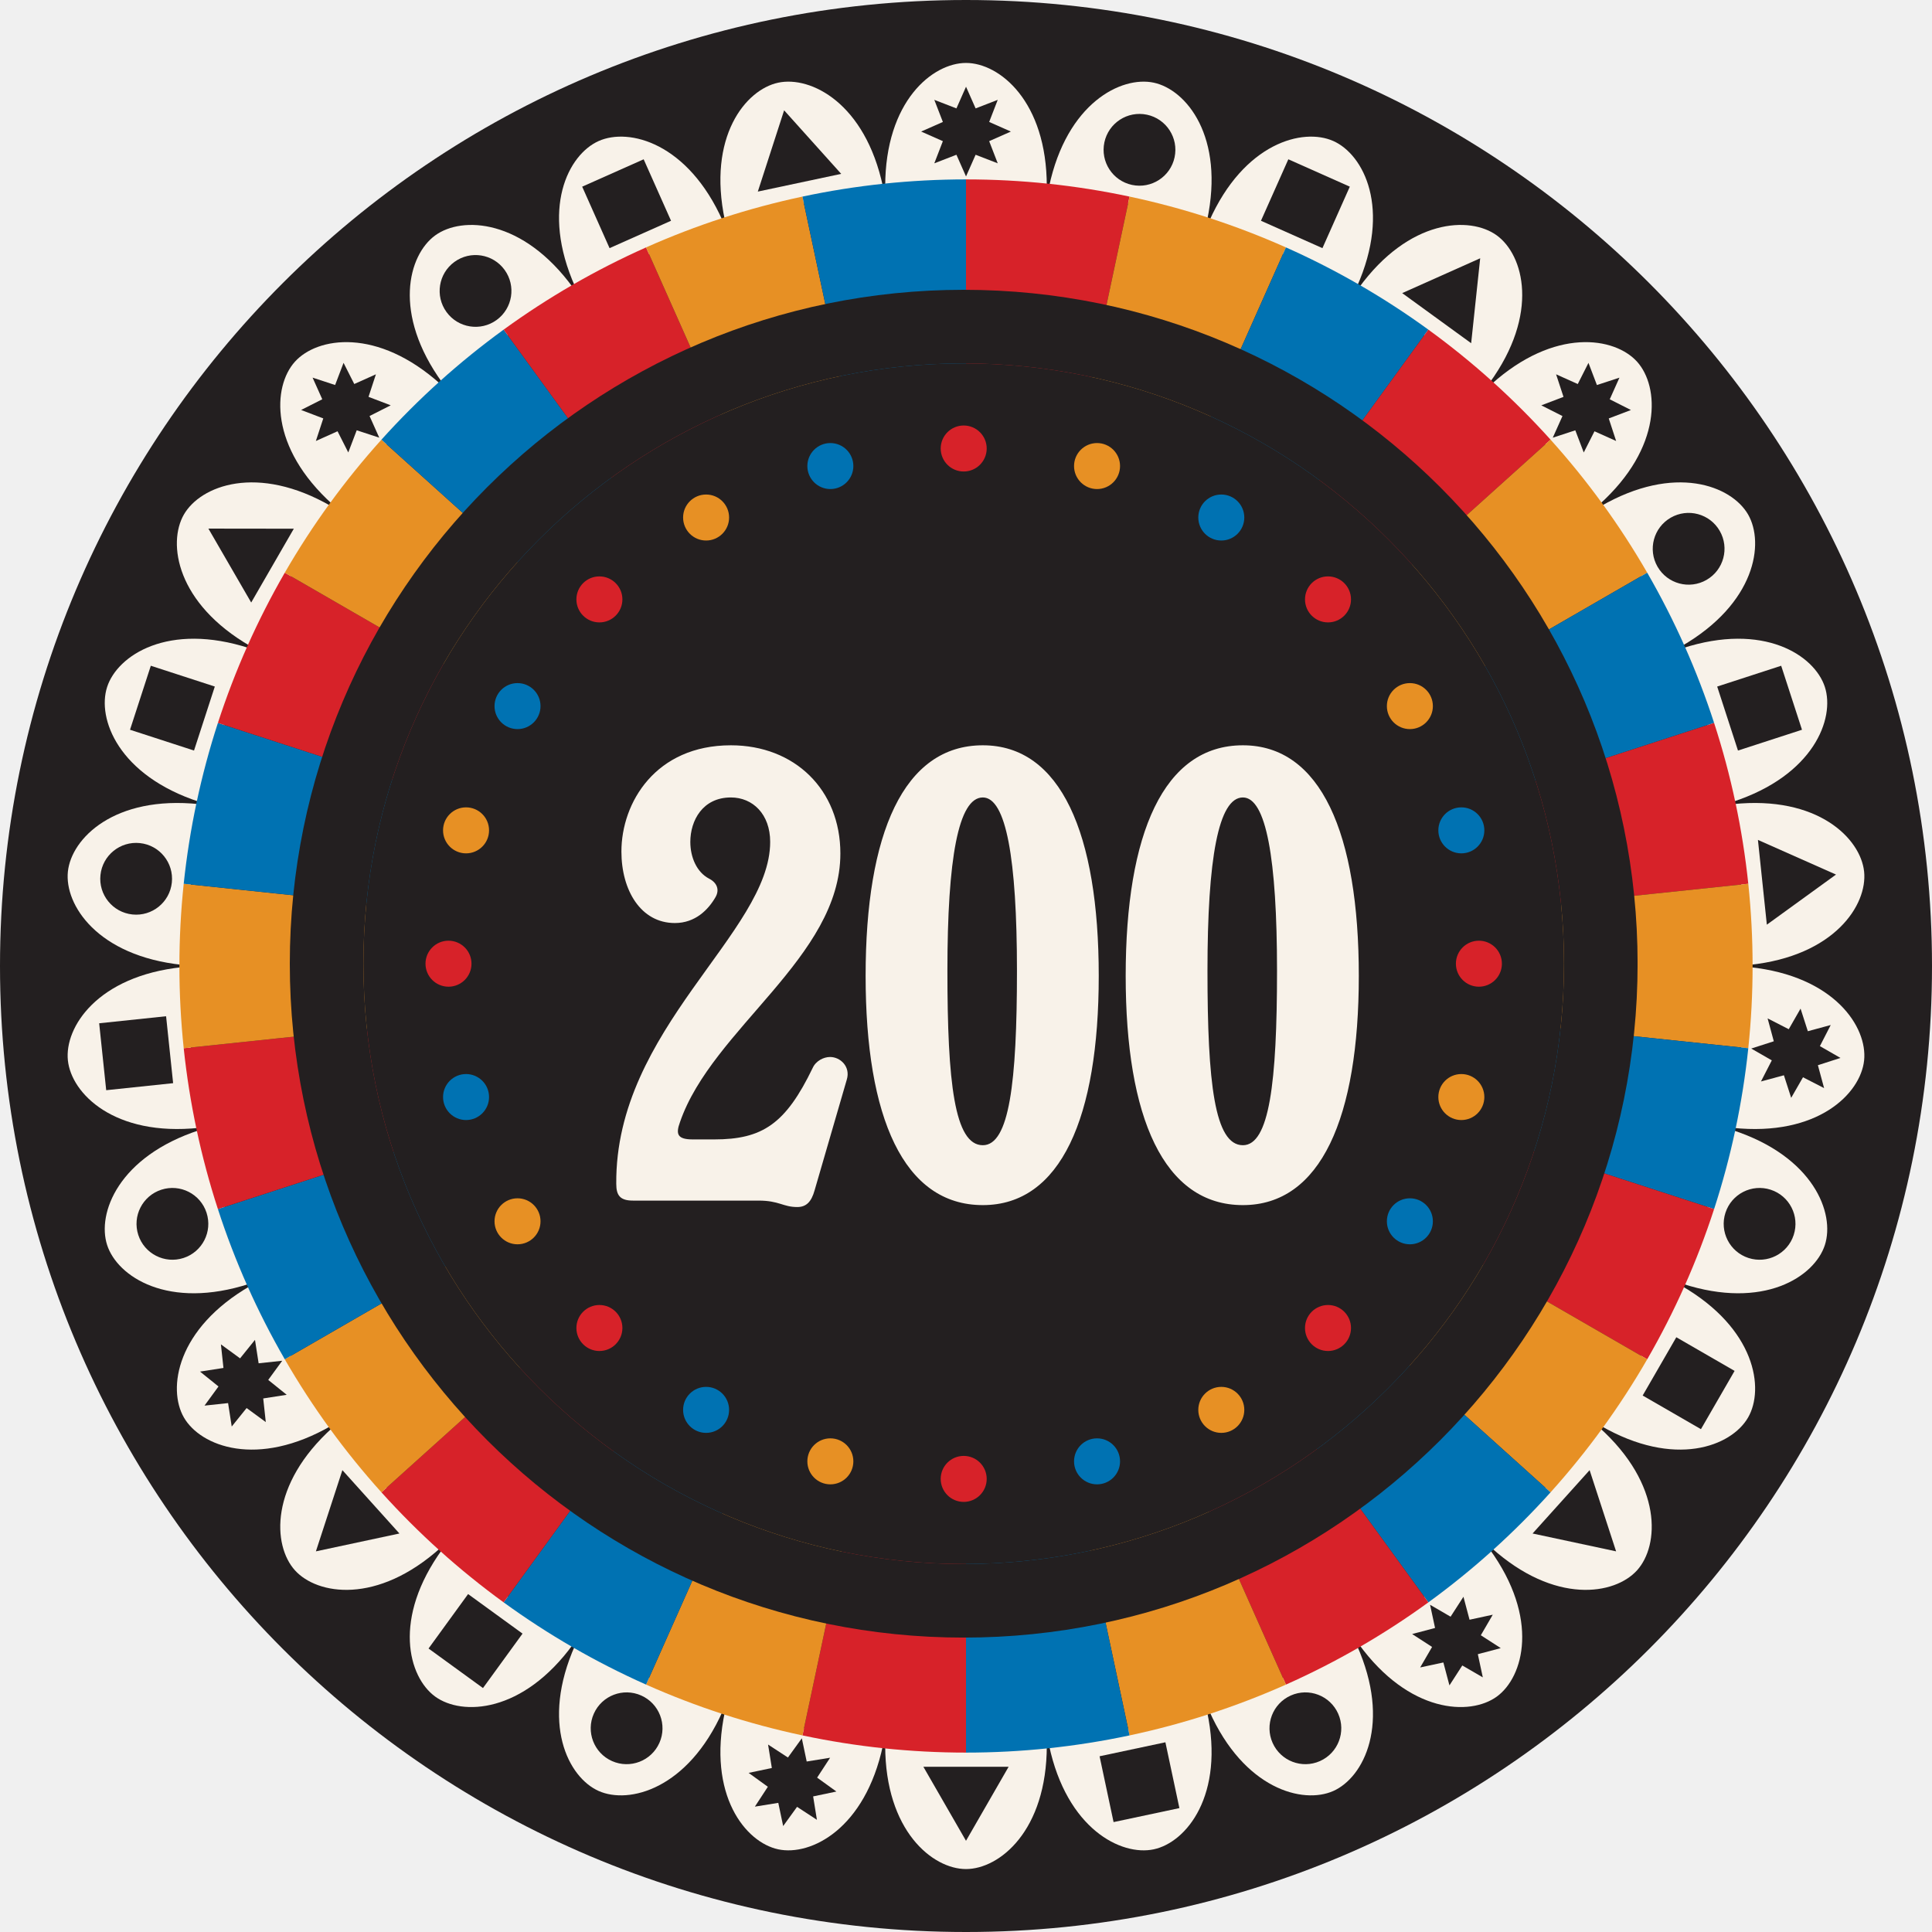
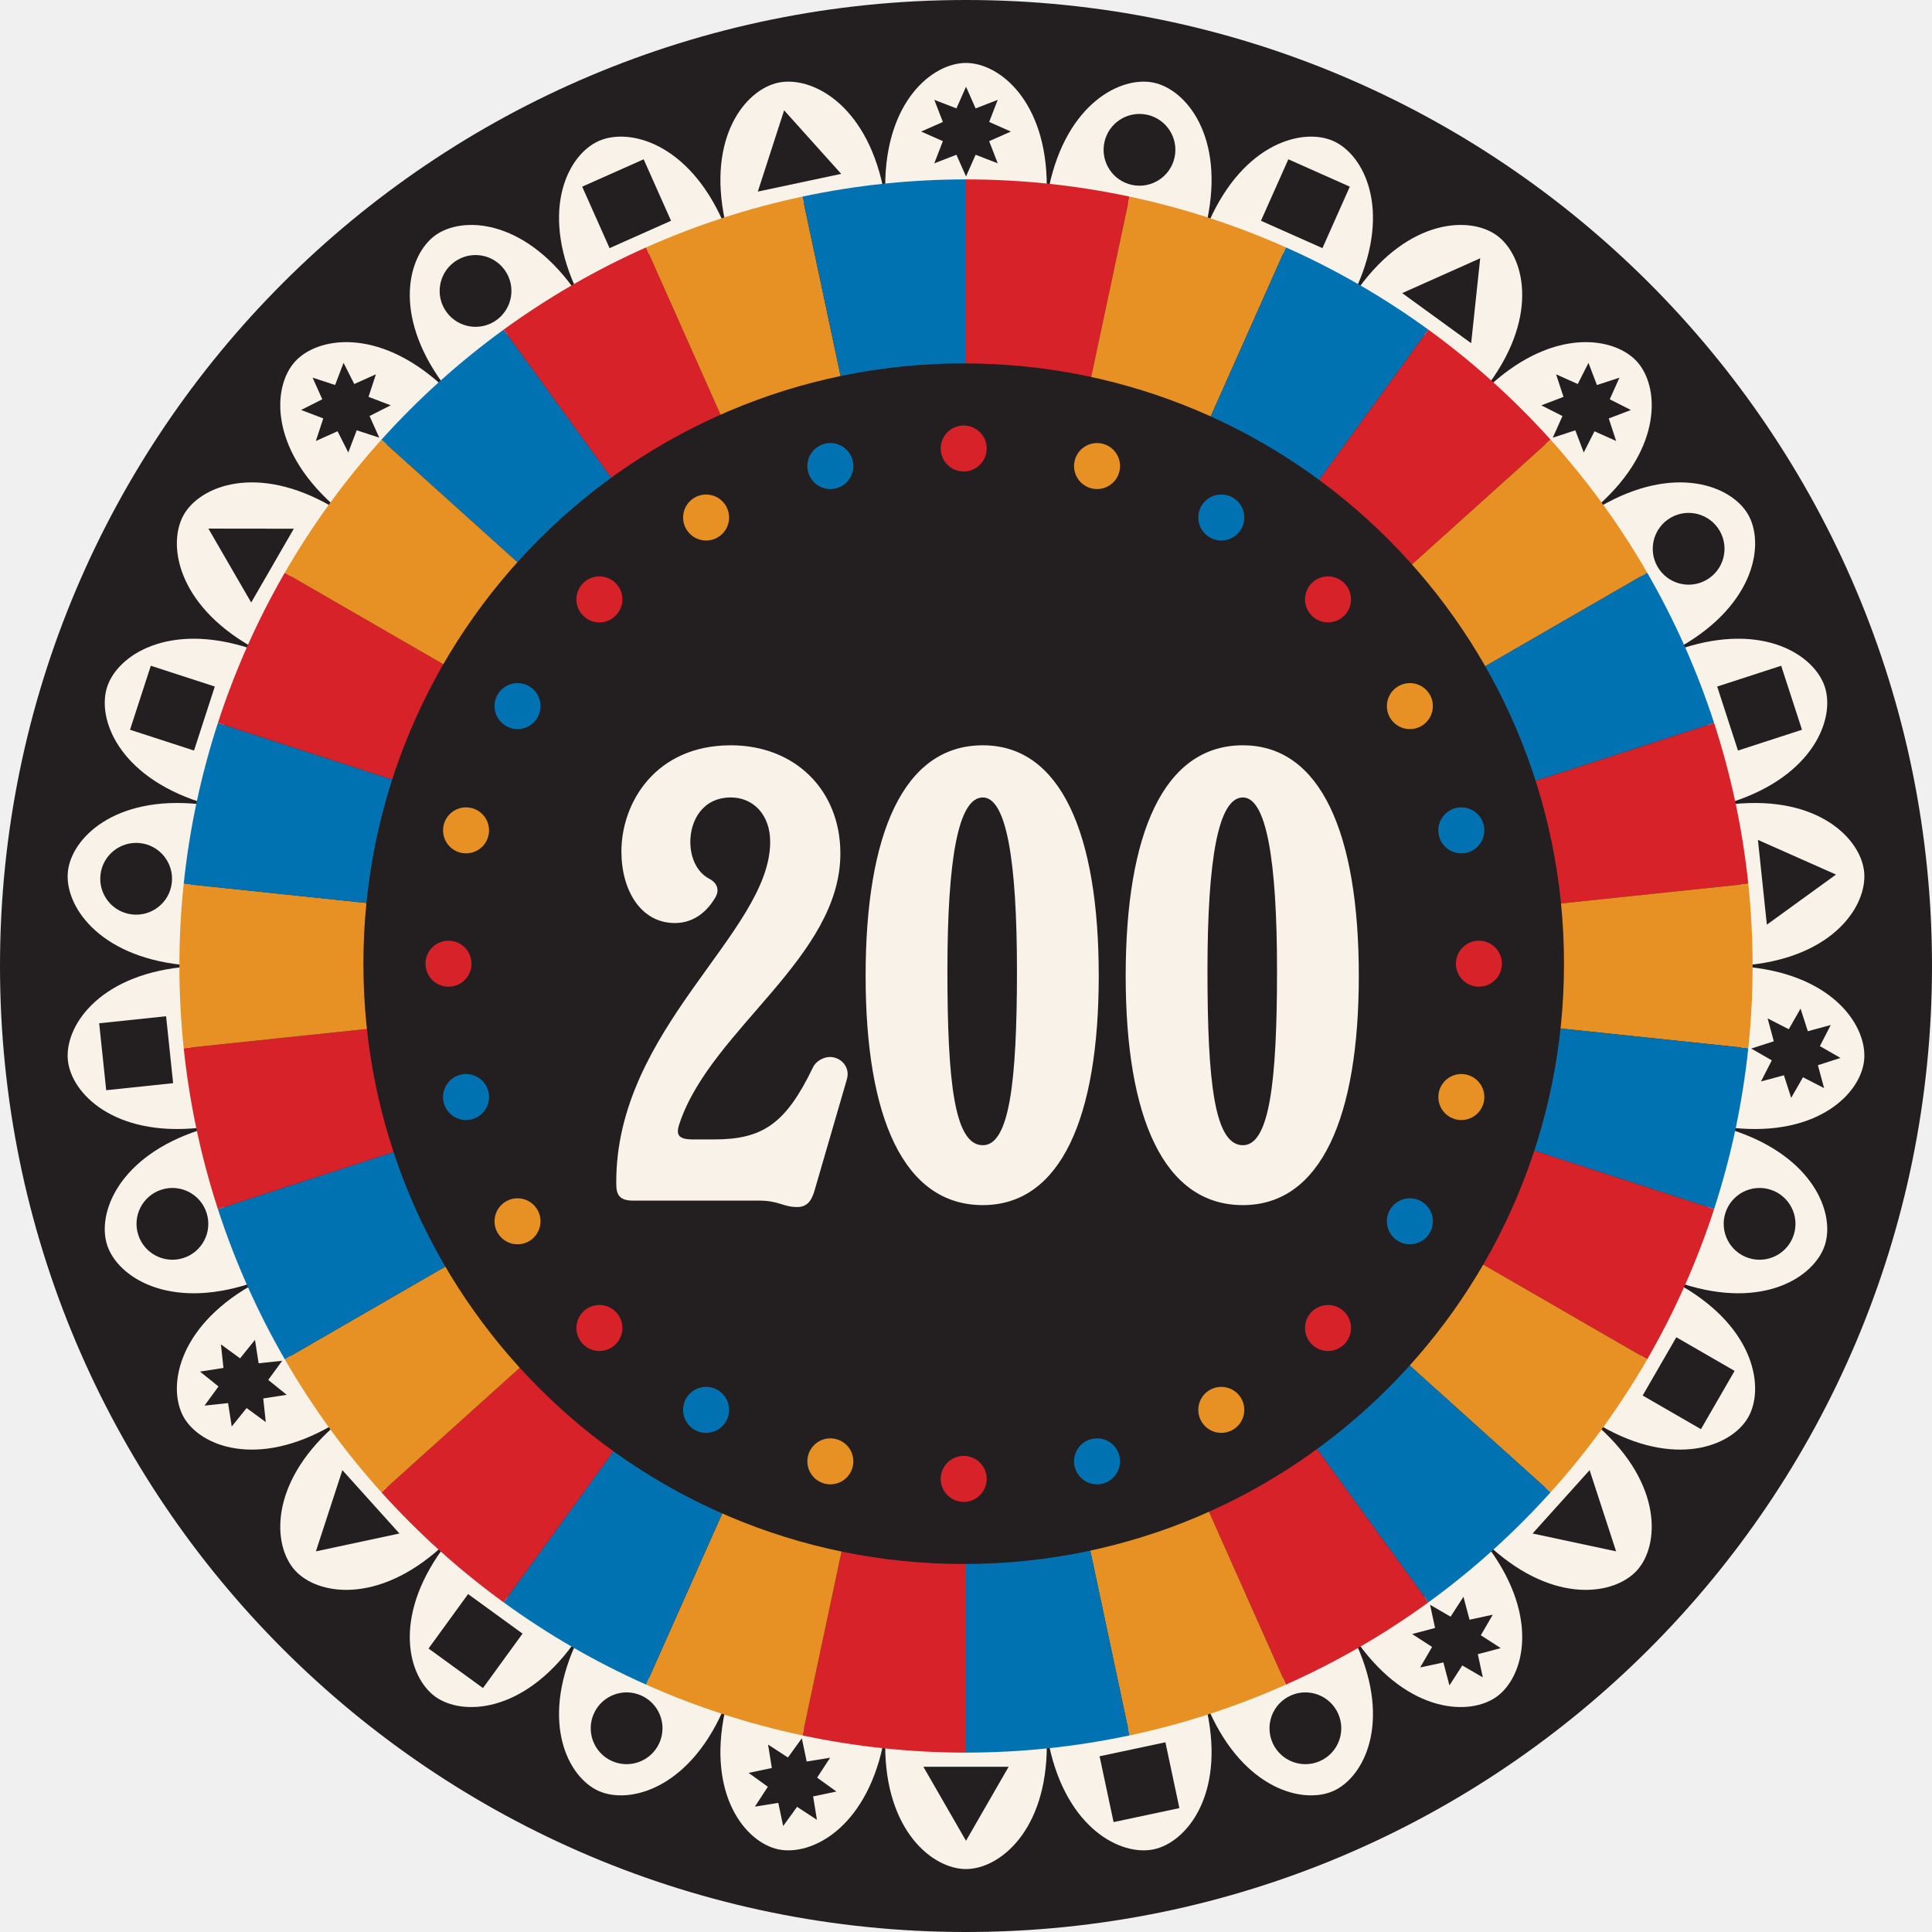
- <svg xmlns="http://www.w3.org/2000/svg" xmlns:xlink="http://www.w3.org/1999/xlink" width="420" height="420" viewBox="0 0 420 420" fill="none">
+ <svg xmlns="http://www.w3.org/2000/svg" width="420" height="420" viewBox="0 0 420 420" fill="none">
  <rect width="420" height="420" rx="210" fill="#231F20" />
  <g clip-path="url(#clip0_765_2)">
    <rect width="404" height="404" transform="translate(8 8)" fill="#231F20" />
    <path d="M228.05 40.598C231.917 22.406 243.742 16.469 250.817 17.973C257.891 19.477 266.279 29.71 262.413 47.902L228.05 40.598Z" fill="#F8F2E9" />
    <path d="M295.391 62.585C306.323 47.539 319.541 46.925 325.392 51.176C331.244 55.427 334.744 68.188 323.812 83.234L295.391 62.585Z" fill="#F8F2E9" />
    <path d="M347.968 110.062C364.074 100.762 376.399 105.578 380.016 111.841C383.632 118.105 381.64 131.186 365.533 140.485L347.968 110.062Z" fill="#F8F2E9" />
    <path d="M376.688 174.818C395.185 172.874 404.486 182.286 405.242 189.479C405.998 196.672 398.857 207.812 380.361 209.756L376.688 174.818Z" fill="#F8F2E9" />
    <path d="M376.587 245.658C394.275 251.405 398.944 263.786 396.709 270.665C394.474 277.544 383.419 284.816 365.731 279.069L376.587 245.658Z" fill="#F8F2E9" />
    <path d="M347.681 310.333C361.503 322.777 360.732 335.987 355.892 341.362C351.052 346.737 337.996 348.884 324.174 336.44L347.681 310.333Z" fill="#F8F2E9" />
    <path d="M294.969 357.658C302.534 374.649 296.457 386.403 289.849 389.345C283.242 392.286 270.441 388.938 262.876 371.947L294.969 357.658Z" fill="#F8F2E9" />
    <path d="M227.565 379.453C227.565 398.051 217.233 406.317 210 406.317C202.767 406.317 192.435 398.051 192.435 379.453H227.565Z" fill="#F8F2E9" />
    <path d="M157.124 371.947C149.559 388.938 136.758 392.286 130.151 389.345C123.543 386.403 117.466 374.649 125.031 357.658L157.124 371.947Z" fill="#F8F2E9" />
    <path d="M95.826 336.439C82.004 348.884 68.948 346.737 64.108 341.362C59.268 335.987 58.497 322.777 72.319 310.332L95.826 336.439Z" fill="#F8F2E9" />
    <path d="M54.269 279.069C36.581 284.817 25.526 277.544 23.291 270.665C21.056 263.787 25.725 251.405 43.413 245.658L54.269 279.069Z" fill="#F8F2E9" />
    <path d="M39.64 209.756C21.143 207.812 14.002 196.672 14.758 189.479C15.514 182.286 24.815 172.874 43.312 174.818L39.64 209.756Z" fill="#F8F2E9" />
    <path d="M54.467 140.486C38.36 131.186 36.368 118.105 39.984 111.842C43.601 105.578 55.925 100.763 72.032 110.062L54.467 140.486Z" fill="#F8F2E9" />
    <path d="M96.188 83.234C85.256 68.188 88.756 55.428 94.608 51.176C100.459 46.925 113.677 47.539 124.609 62.585L96.188 83.234Z" fill="#F8F2E9" />
    <path d="M157.587 47.902C153.721 29.71 162.109 19.477 169.183 17.973C176.258 16.469 188.083 22.406 191.95 40.598L157.587 47.902Z" fill="#F8F2E9" />
    <g clip-path="url(#clip1_765_2)">
      <path d="M365.731 140.931C383.419 135.183 394.473 142.456 396.708 149.335C398.944 156.213 394.275 168.595 376.587 174.342L365.731 140.931Z" fill="#F8F2E9" />
      <path d="M380.36 210.244C398.857 212.188 405.998 223.328 405.242 230.521C404.486 237.714 395.185 247.126 376.688 245.182L380.36 210.244Z" fill="#F8F2E9" />
      <path d="M365.533 279.515C381.64 288.814 383.632 301.895 380.015 308.159C376.399 314.422 364.074 319.238 347.968 309.938L365.533 279.515Z" fill="#F8F2E9" />
      <path d="M323.812 336.766C334.744 351.812 331.244 364.573 325.392 368.824C319.541 373.075 306.323 372.461 295.391 357.415L323.812 336.766Z" fill="#F8F2E9" />
      <path d="M262.412 372.098C266.279 390.29 257.891 400.523 250.816 402.027C243.742 403.531 231.916 397.594 228.05 379.402L262.412 372.098Z" fill="#F8F2E9" />
      <path d="M191.95 379.402C188.083 397.594 176.258 403.531 169.183 402.027C162.108 400.523 153.72 390.29 157.587 372.098L191.95 379.402Z" fill="#F8F2E9" />
      <path d="M124.609 357.415C113.677 372.461 100.459 373.075 94.608 368.824C88.756 364.573 85.256 351.812 96.188 336.766L124.609 357.415Z" fill="#F8F2E9" />
      <path d="M72.032 309.938C55.925 319.238 43.601 314.422 39.984 308.159C36.368 301.895 38.36 288.814 54.467 279.515L72.032 309.938Z" fill="#F8F2E9" />
      <path d="M43.312 245.182C24.815 247.126 15.514 237.714 14.758 230.521C14.002 223.328 21.143 212.188 39.639 210.244L43.312 245.182Z" fill="#F8F2E9" />
      <path d="M43.413 174.342C25.725 168.595 21.056 156.214 23.291 149.335C25.526 142.456 36.581 135.184 54.269 140.931L43.413 174.342Z" fill="#F8F2E9" />
      <path d="M72.319 109.668C58.497 97.223 59.268 84.013 64.108 78.638C68.948 73.263 82.004 71.116 95.826 83.561L72.319 109.668Z" fill="#F8F2E9" />
      <path d="M125.031 62.342C117.466 45.351 123.543 33.597 130.15 30.655C136.758 27.714 149.559 31.062 157.124 48.053L125.031 62.342Z" fill="#F8F2E9" />
      <path d="M192.435 40.548C192.435 21.949 202.767 13.683 210 13.683C217.233 13.683 227.565 21.949 227.565 40.548L192.435 40.548Z" fill="#F8F2E9" />
      <path d="M262.876 48.053C270.441 31.062 283.242 27.714 289.849 30.655C296.457 33.597 302.534 45.351 294.969 62.342L262.876 48.053Z" fill="#F8F2E9" />
      <path d="M324.174 83.561C337.996 71.116 351.052 73.263 355.892 78.638C360.731 84.013 361.502 97.223 347.681 109.668L324.174 83.561Z" fill="#F8F2E9" />
    </g>
    <path d="M37.357 191.854C37.807 187.569 34.699 183.73 30.413 183.28C26.128 182.829 22.289 185.938 21.838 190.223C21.388 194.509 24.497 198.348 28.782 198.798C33.068 199.249 36.907 196.14 37.357 191.854Z" fill="#231F20" />
    <path d="M32.786 144.729L28.265 158.642L42.178 163.162L46.699 149.249L32.786 144.729Z" fill="#231F20" />
    <path d="M45.305 114.913L63.873 114.936L54.608 130.983L45.305 114.913Z" fill="#231F20" />
    <path d="M81.719 81.372L80.114 86.272L84.94 88.112L80.339 90.439L82.447 95.145L77.547 93.54L75.713 98.359L73.379 93.752L68.667 95.867L70.278 90.96L65.459 89.126L70.06 86.798L67.952 82.093L72.852 83.698L74.686 78.879L77.014 83.48L81.719 81.372Z" fill="#231F20" />
    <path d="M107.964 69.559C111.45 67.027 112.223 62.148 109.69 58.662C107.157 55.176 102.278 54.403 98.792 56.936C95.306 59.468 94.533 64.347 97.066 67.833C99.599 71.319 104.478 72.092 107.964 69.559Z" fill="#231F20" />
    <path d="M139.926 34.63L126.562 40.58L132.513 53.944L145.877 47.993L139.926 34.63Z" fill="#231F20" />
    <path d="M170.461 23.982L182.869 37.796L164.744 41.649L170.461 23.982Z" fill="#231F20" />
    <path d="M219.753 28.599L215.038 30.686L216.899 35.503L212.091 33.642L210.005 38.356L207.919 33.642L203.11 35.503L204.972 30.686L200.248 28.599L204.972 26.513L203.11 21.705L207.919 23.566L210.005 18.852L212.091 23.566L216.899 21.705L215.038 26.513L219.753 28.599Z" fill="#231F20" />
    <path d="M246.092 40.199C250.307 41.095 254.45 38.405 255.346 34.19C256.242 29.975 253.551 25.832 249.337 24.936C245.122 24.041 240.979 26.731 240.083 30.946C239.187 35.16 241.878 39.303 246.092 40.199Z" fill="#231F20" />
    <path d="M293.437 40.579L280.073 34.629L274.123 47.993L287.487 53.943L293.437 40.579Z" fill="#231F20" />
    <path d="M321.781 56.147L319.818 74.611L304.827 63.719L321.781 56.147Z" fill="#231F20" />
    <path d="M351.333 95.867L346.628 93.759L344.293 98.366L342.459 93.547L337.559 95.151L339.667 90.446L335.066 88.119L339.892 86.278L338.281 81.372L342.993 83.487L345.32 78.886L347.154 83.705L352.054 82.1L349.946 86.805L354.547 89.133L349.728 90.967L351.333 95.867Z" fill="#231F20" />
    <path d="M360.337 123.203C362.491 126.935 367.263 128.213 370.994 126.059C374.726 123.904 376.005 119.133 373.85 115.401C371.696 111.669 366.924 110.391 363.193 112.545C359.461 114.7 358.182 119.471 360.337 123.203Z" fill="#231F20" />
    <path d="M391.735 158.642L387.214 144.729L373.301 149.25L377.822 163.162L391.735 158.642Z" fill="#231F20" />
    <path d="M399.132 190.122L384.097 201.018L382.16 182.589L399.132 190.122Z" fill="#231F20" />
    <path d="M389.388 238.661L387.806 233.754L382.82 235.101L385.174 230.514L380.703 227.946L385.61 226.364L384.261 221.388L388.858 223.743L391.426 219.263L393.007 224.179L397.984 222.83L395.63 227.418L400.101 229.985L395.194 231.567L396.543 236.544L391.955 234.19L389.388 238.661Z" fill="#231F20" />
    <path d="M375.098 263.644C373.766 267.742 376.009 272.143 380.107 273.475C384.205 274.806 388.606 272.564 389.938 268.466C391.269 264.368 389.027 259.966 384.929 258.634C380.831 257.303 376.429 259.546 375.098 263.644Z" fill="#231F20" />
    <path d="M369.771 310.69L377.085 298.021L364.416 290.706L357.102 303.375L369.771 310.69Z" fill="#231F20" />
    <path d="M351.326 337.251L333.168 333.369L345.567 319.598L351.326 337.251Z" fill="#231F20" />
    <path d="M308.735 362.489L311.323 358.03L306.985 355.226L311.969 353.906L310.886 348.865L315.345 351.454L318.141 347.121L319.466 352.113L324.515 351.024L321.919 355.489L326.251 358.284L321.267 359.605L322.35 364.645L317.891 362.057L315.096 366.389L313.775 361.405L308.735 362.489Z" fill="#231F20" />
    <path d="M280.607 368.586C276.671 370.339 274.9 374.951 276.653 378.887C278.406 382.823 283.017 384.594 286.954 382.841C290.89 381.088 292.661 376.477 290.908 372.54C289.155 368.604 284.544 366.834 280.607 368.586Z" fill="#231F20" />
    <path d="M242.081 396.107L256.39 393.066L253.348 378.757L239.039 381.798L242.081 396.107Z" fill="#231F20" />
    <path d="M210 400.173L200.735 384.082H219.265L210 400.173Z" fill="#231F20" />
    <path d="M162.745 385.409L167.791 384.349L166.972 379.249L171.288 382.07L174.309 377.892L175.369 382.937L180.459 382.116L177.637 386.441L181.824 389.464L176.769 390.523L177.591 395.613L173.274 392.792L170.253 396.97L169.193 391.925L164.103 392.746L166.923 388.43L162.745 385.409Z" fill="#231F20" />
    <path d="M139.393 368.586C135.456 366.834 130.845 368.604 129.092 372.54C127.339 376.477 129.11 381.088 133.046 382.841C136.983 384.594 141.594 382.823 143.347 378.887C145.1 374.951 143.329 370.339 139.393 368.586Z" fill="#231F20" />
    <path d="M93.162 358.371L104.996 366.969L113.595 355.134L101.76 346.536L93.162 358.371Z" fill="#231F20" />
    <path d="M68.674 337.251L74.433 319.598L86.831 333.369L68.674 337.251Z" fill="#231F20" />
    <path d="M48.026 292.254L52.19 295.294L55.432 291.273L56.224 296.368L61.35 295.818L58.31 299.982L62.326 303.215L57.223 304.012L57.779 309.146L53.61 306.098L50.376 310.114L49.584 305.019L44.458 305.57L47.498 301.406L43.482 298.173L48.577 297.381L48.026 292.254Z" fill="#231F20" />
    <path d="M44.902 263.643C43.571 259.545 39.169 257.303 35.071 258.634C30.973 259.966 28.73 264.367 30.062 268.465C31.393 272.563 35.795 274.806 39.893 273.475C43.991 272.143 46.234 267.742 44.902 263.643Z" fill="#231F20" />
    <path d="M21.559 222.451L23.088 237L37.636 235.471L36.107 220.922L21.559 222.451Z" fill="#231F20" />
    <path d="M210 39C221.949 39 233.865 40.252 245.553 42.737L210 210V39Z" fill="#D72229" />
    <path d="M245.553 42.737C257.241 45.221 268.636 48.924 279.552 53.784L210 210L245.553 42.737Z" fill="#E79024" />
    <path d="M279.552 53.784C290.468 58.644 300.844 64.635 310.511 71.658L210 210L279.552 53.784Z" fill="#0072B2" />
    <path d="M310.511 71.658C320.178 78.681 329.082 86.699 337.078 95.579L210 210L310.511 71.658Z" fill="#D72229" />
    <path d="M337.078 95.579C345.073 104.458 352.116 114.152 358.09 124.5L210 210L337.078 95.579Z" fill="#E79024" />
    <path d="M358.09 124.5C364.065 134.848 368.938 145.794 372.631 157.158L210 210L358.09 124.5Z" fill="#0072B2" />
    <path d="M372.631 157.158C376.323 168.522 378.814 180.242 380.063 192.126L210 210L372.631 157.158Z" fill="#D72229" />
    <path d="M380.063 192.126C381.312 204.009 381.312 215.991 380.063 227.874L210 210L380.063 192.126Z" fill="#E79024" />
    <path d="M380.063 227.874C378.814 239.758 376.323 251.478 372.631 262.842L210 210L380.063 227.874Z" fill="#0072B2" />
    <path d="M372.631 262.842C368.938 274.206 364.065 285.152 358.09 295.5L210 210L372.631 262.842Z" fill="#D72229" />
    <path d="M358.09 295.5C352.116 305.848 345.073 315.542 337.078 324.421L210 210L358.09 295.5Z" fill="#E79024" />
    <path d="M337.078 324.421C329.082 333.301 320.178 341.318 310.511 348.342L210 210L337.078 324.421Z" fill="#0072B2" />
    <path d="M310.511 348.342C300.844 355.365 290.468 361.356 279.552 366.216L210 210L310.511 348.342Z" fill="#D72229" />
    <path d="M279.552 366.216C268.636 371.076 257.241 374.779 245.553 377.263L210 210L279.552 366.216Z" fill="#E79024" />
    <path d="M245.553 377.263C233.865 379.748 221.949 381 210 381V210L245.553 377.263Z" fill="#0072B2" />
    <path d="M210 381C198.051 381 186.135 379.748 174.447 377.263L210 210V381Z" fill="#D72229" />
    <path d="M174.447 377.263C162.759 374.779 151.364 371.076 140.448 366.216L210 210L174.447 377.263Z" fill="#E79024" />
    <path d="M140.448 366.216C129.532 361.356 119.156 355.365 109.489 348.342L210 210L140.448 366.216Z" fill="#0072B2" />
    <path d="M109.489 348.342C99.822 341.318 90.918 333.301 82.922 324.421L210 210L109.489 348.342Z" fill="#D72229" />
    <path d="M82.922 324.421C74.927 315.542 67.884 305.848 61.91 295.5L210 210L82.922 324.421Z" fill="#E79024" />
    <path d="M61.91 295.5C55.935 285.152 51.062 274.206 47.369 262.842L210 210L61.91 295.5Z" fill="#0072B2" />
    <path d="M47.369 262.842C43.677 251.478 41.186 239.758 39.937 227.874L210 210L47.369 262.842Z" fill="#D72229" />
    <path d="M39.937 227.874C38.688 215.991 38.688 204.009 39.937 192.126L210 210L39.937 227.874Z" fill="#E79024" />
    <path d="M39.937 192.126C41.186 180.242 43.677 168.522 47.369 157.158L210 210L39.937 192.126Z" fill="#0072B2" />
    <path d="M47.369 157.158C51.062 145.794 55.935 134.848 61.91 124.5L210 210L47.369 157.158Z" fill="#D72229" />
    <path d="M61.91 124.5C67.884 114.152 74.927 104.458 82.922 95.579L210 210L61.91 124.5Z" fill="#E79024" />
    <path d="M82.922 95.579C90.918 86.699 99.822 78.681 109.489 71.658L210 210L82.922 95.579Z" fill="#0072B2" />
    <path d="M109.489 71.658C119.156 64.635 129.532 58.644 140.448 53.784L210 210L109.489 71.658Z" fill="#D72229" />
    <path d="M140.448 53.784C151.364 48.924 162.759 45.221 174.447 42.737L210 210L140.448 53.784Z" fill="#E79024" />
    <path d="M174.447 42.737C186.135 40.252 198.051 39 210 39V210L174.447 42.737Z" fill="#0072B2" />
-     <use xlink:href="#stroke0_765_2" fill="#231F20" />
-     <mask id="stroke1_765_2" maskUnits="userSpaceOnUse" x="63" y="63" width="293" height="293" fill="black">
-       <rect fill="white" x="63" y="63" width="293" height="293" />
-       <use xlink:href="#stroke0_765_2" />
-     </mask>
-     <path d="M340 209.5C340 281.573 281.573 340 209.5 340C137.427 340 79 281.573 79 209.5C79 137.427 137.427 79 209.5 79C281.573 79 340 137.427 340 209.5Z" stroke-width="32" stroke="#231F20" mask="url(#stroke1_765_2)" />
+     <path d="M209.5 340C281.573 340 340 281.573 340 209.5C340 137.427 281.573 79 209.5 79C137.427 79 79 137.427 79 209.5C79 281.573 137.427 340 209.5 340Z" fill="#231F20" />
    <circle cx="180.512" cy="101.316" r="5" fill="#0072B2" />
    <circle cx="153.5" cy="112.505" r="5" fill="#E79024" />
    <circle cx="130.304" cy="130.304" r="5" fill="#D72229" />
    <circle cx="112.505" cy="153.5" r="5" fill="#0072B2" />
    <circle cx="101.316" cy="180.512" r="5" fill="#E79024" />
    <circle cx="97.5" cy="209.5" r="5" fill="#D72229" />
    <circle cx="101.316" cy="238.488" r="5" fill="#0072B2" />
    <circle cx="112.505" cy="265.5" r="5" fill="#E79024" />
    <circle cx="130.304" cy="288.696" r="5" fill="#D72229" />
    <circle cx="153.5" cy="306.495" r="5" fill="#0072B2" />
    <circle cx="180.512" cy="317.684" r="5" fill="#E79024" />
    <circle cx="209.5" cy="321.5" r="5" fill="#D72229" />
    <circle cx="238.488" cy="317.684" r="5" fill="#0072B2" />
    <circle cx="265.5" cy="306.495" r="5" fill="#E79024" />
    <circle cx="288.696" cy="288.696" r="5" fill="#D72229" />
    <circle cx="306.495" cy="265.5" r="5" fill="#0072B2" />
    <circle cx="317.684" cy="238.488" r="5" fill="#E79024" />
    <circle cx="321.5" cy="209.5" r="5" fill="#D72229" />
    <circle cx="317.684" cy="180.512" r="5" fill="#0072B2" />
    <circle cx="306.495" cy="153.5" r="5" fill="#E79024" />
    <circle cx="288.696" cy="130.304" r="5" fill="#D72229" />
    <circle cx="265.5" cy="112.505" r="5" fill="#0072B2" />
    <circle cx="238.488" cy="101.316" r="5" fill="#E79024" />
    <circle cx="209.5" cy="97.5" r="5" fill="#D72229" />
    <path d="M133.97 257.36C133.69 223.62 167.43 202.76 167.43 183.02C167.43 177 163.65 173.36 158.89 173.36C152.73 173.36 150.07 178.4 150.07 183.02C150.07 186.38 151.47 189.6 154.13 191C155.81 191.84 156.51 193.38 155.53 195.06C153.99 197.72 151.19 200.66 146.71 200.66C139.29 200.66 135.09 193.52 135.09 185.12C135.09 174.48 142.51 162.02 158.89 162.02C172.75 162.02 182.69 171.68 182.69 185.54C182.69 208.08 154.83 223.62 147.83 243.92C146.85 246.58 147.27 247.7 150.63 247.7H155.25C165.75 247.7 170.79 244.34 176.67 232.16C177.37 230.62 179.05 229.78 180.45 229.78C182.69 229.78 184.93 231.88 184.09 234.68L177.09 258.76C176.39 261.28 175.27 262.4 173.31 262.4C170.23 262.4 169.39 261 164.91 261H137.61C134.81 261 133.97 259.88 133.97 257.36ZM205.958 211.02C205.958 235.38 207.498 248.96 213.658 248.96C219.398 248.96 221.078 235.38 221.078 211.02C221.078 186.66 218.698 173.36 213.658 173.36C208.338 173.36 205.958 186.66 205.958 211.02ZM188.178 212.14C188.178 181.2 196.438 162.02 213.658 162.02C230.598 162.02 238.858 181.2 238.858 212.14C238.858 242.94 230.598 261.98 213.658 261.98C196.438 261.98 188.178 242.94 188.178 212.14ZM262.494 211.02C262.494 235.38 264.034 248.96 270.194 248.96C275.934 248.96 277.614 235.38 277.614 211.02C277.614 186.66 275.234 173.36 270.194 173.36C264.874 173.36 262.494 186.66 262.494 211.02ZM244.714 212.14C244.714 181.2 252.974 162.02 270.194 162.02C287.134 162.02 295.394 181.2 295.394 212.14C295.394 242.94 287.134 261.98 270.194 261.98C252.974 261.98 244.714 242.94 244.714 212.14Z" fill="#F8F2E9" />
  </g>
  <defs>
    <clipPath id="clip0_765_2">
      <rect width="404" height="404" rx="202" fill="white" transform="translate(8 8)" />
    </clipPath>
    <clipPath id="clip1_765_2">
      <rect width="404" height="404" fill="white" transform="translate(283.937 -65.937) rotate(60)" />
    </clipPath>
-     <path id="stroke0_765_2" d="M209.5 340C281.573 340 340 281.573 340 209.5C340 137.427 281.573 79 209.5 79C137.427 79 79 137.427 79 209.5C79 281.573 137.427 340 209.5 340Z" />
  </defs>
</svg>
